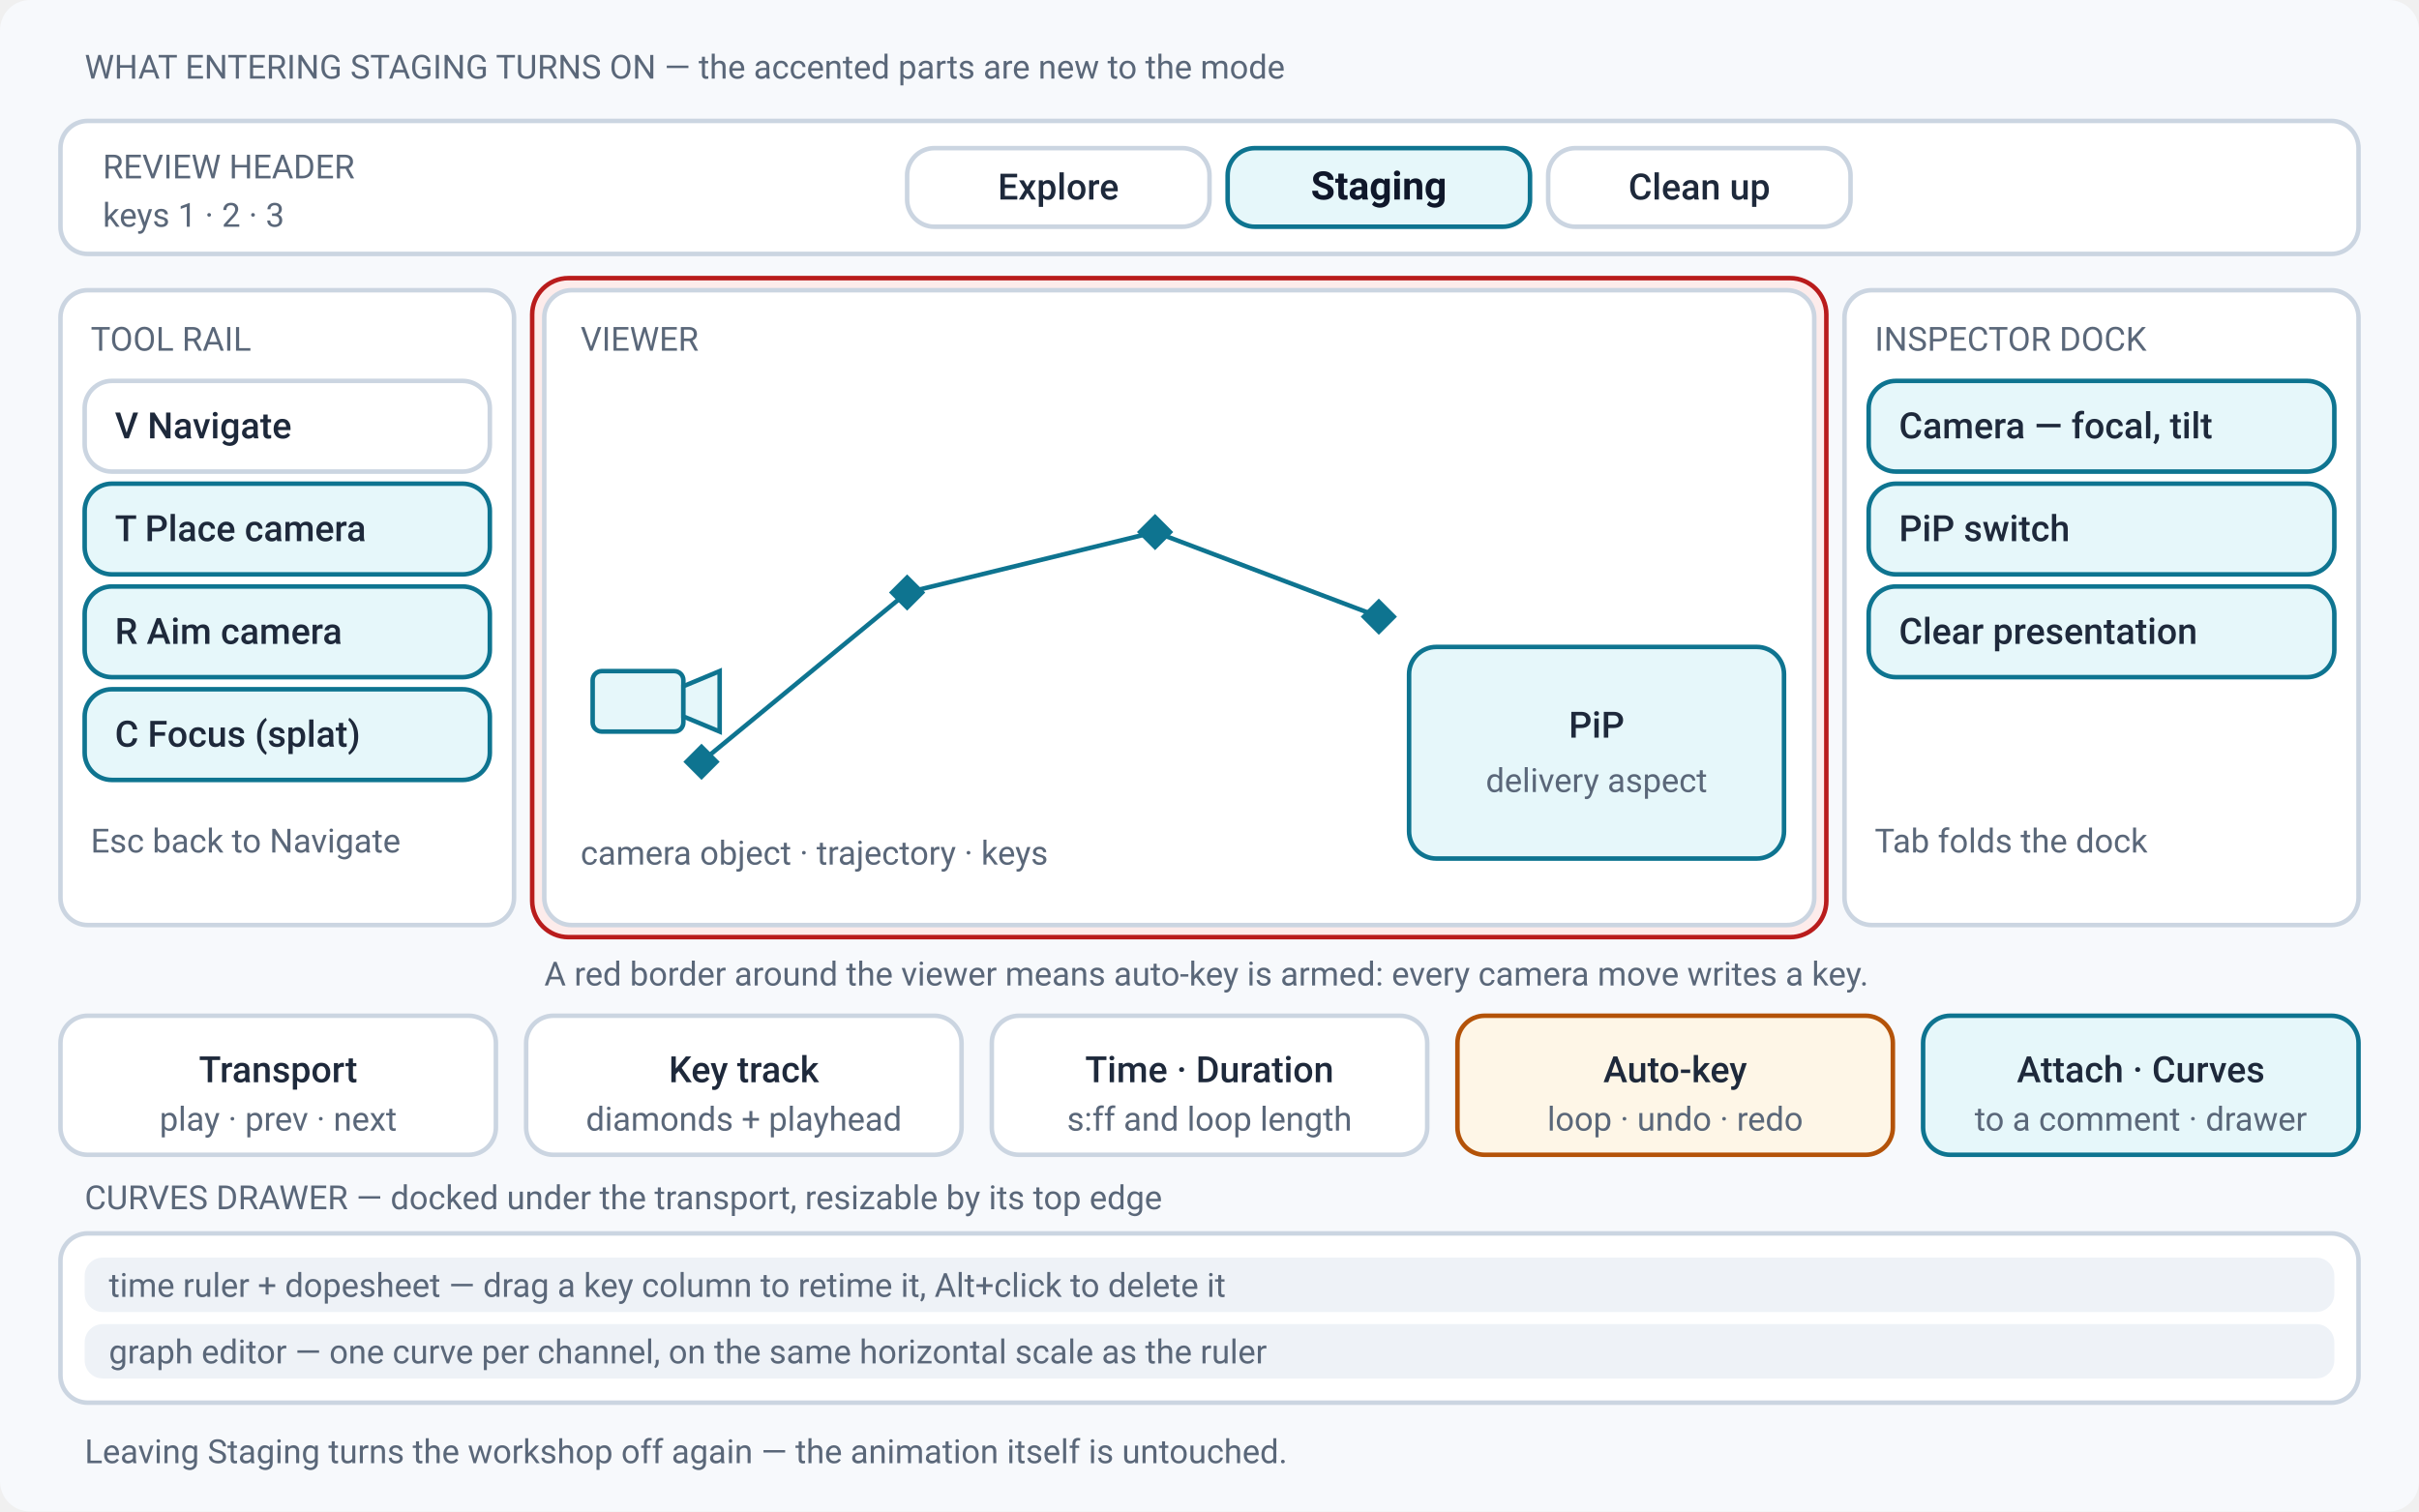
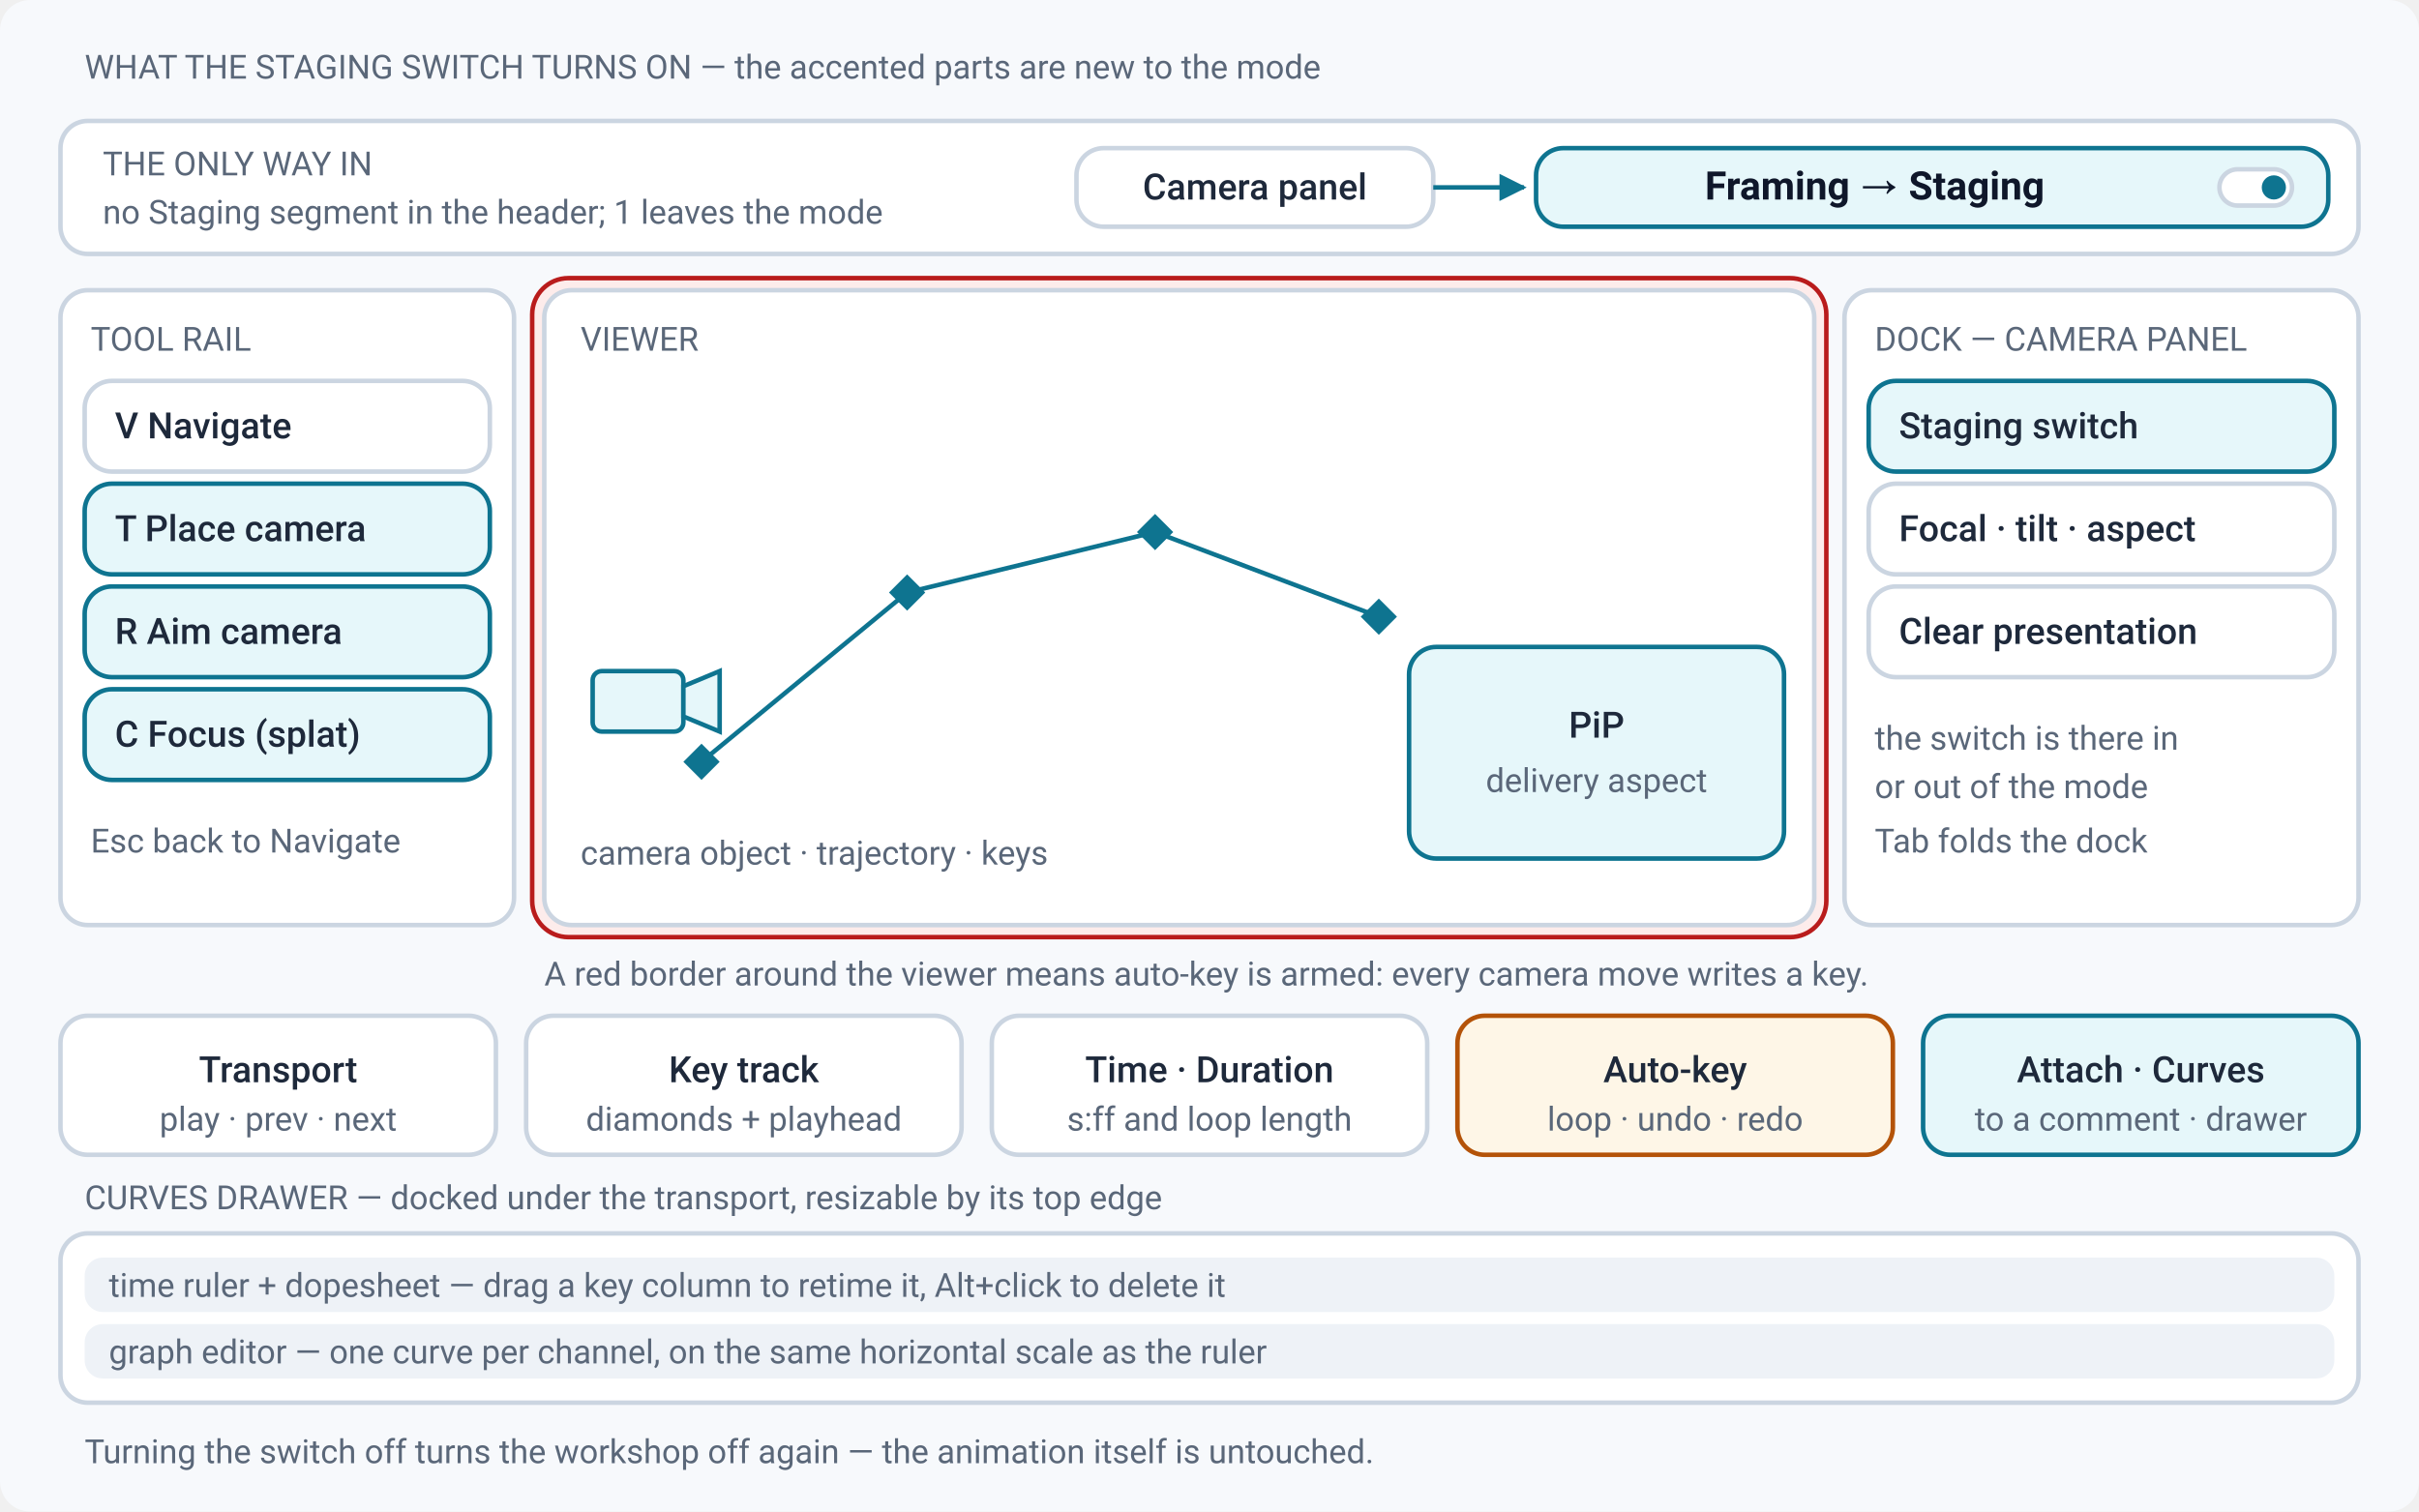
<svg xmlns="http://www.w3.org/2000/svg" viewBox="0 0 800 500" width="800" height="500" role="img" aria-labelledby="stg-title stg-desc">
  <style>
    .bg { fill: #f7f9fc; }
    .panel { fill: #ffffff; stroke: #cbd5e1; stroke-width: 1.5; }
    .panel-a { fill: #e6f7fa; stroke: #0e7490; stroke-width: 1.5; }
    .panel-w { fill: #fef6e7; stroke: #b45309; stroke-width: 1.5; }
    .panel-d { fill: #fdeceb; stroke: #b91c1c; stroke-width: 1.5; }
    .panel-o { fill: #ffffff; stroke: #94a3b8; stroke-width: 1.5; stroke-dasharray: 5 4; }
    .band { fill: #eef2f7; stroke: none; }
    .t { fill: #0f172a; font: 600 13px ui-sans-serif, system-ui, "Segoe UI", Roboto, Helvetica, Arial, sans-serif; }
    .l { fill: #1e293b; font: 500 12px ui-sans-serif, system-ui, "Segoe UI", Roboto, Helvetica, Arial, sans-serif; }
    .d { fill: #5a6779; font: 400 11px ui-sans-serif, system-ui, "Segoe UI", Roboto, Helvetica, Arial, sans-serif; }
    .m { fill: #5a6779; font: 400 11px ui-monospace, SFMono-Regular, Menlo, Consolas, monospace; }
    .a { fill: #0e7490; font: 600 11px ui-sans-serif, system-ui, "Segoe UI", Roboto, Helvetica, Arial, sans-serif; }
    .ok { fill: #15803d; }
    .no { fill: #b91c1c; }
    .conn { stroke: #94a3b8; stroke-width: 1.5; fill: none; }
    .conn-a { stroke: #0e7490; stroke-width: 1.5; fill: none; }
    .conn-o { stroke: #94a3b8; stroke-width: 1.5; fill: none; stroke-dasharray: 5 4; }
    .head { fill: #94a3b8; }
    .head-a { fill: #0e7490; }
    @media (prefers-color-scheme: dark) {
      .bg { fill: #0d121b; }
      .panel { fill: #151b27; stroke: #2a3348; }
      .panel-a { fill: #06262c; stroke: #22d3ee; }
      .panel-w { fill: #2a2109; stroke: #f5b301; }
      .panel-d { fill: #2b1113; stroke: #f87171; }
      .panel-o { fill: #151b27; stroke: #4a5872; }
      .band { fill: #111725; }
      .t { fill: #e6ebef; }
      .l { fill: #cfd7e2; }
      .d { fill: #93a0b4; }
      .m { fill: #93a0b4; }
      .a { fill: #22d3ee; }
      .ok { fill: #34d399; }
      .no { fill: #f87171; }
      .conn { stroke: #4a5872; }
      .conn-a { stroke: #22d3ee; }
      .conn-o { stroke: #4a5872; }
      .head { fill: #4a5872; }
      .head-a { fill: #22d3ee; }
    }
  </style>
  <defs>
    <marker id="arrow" viewBox="0 0 10 10" refX="9" refY="5" markerWidth="6" markerHeight="6" orient="auto-start-reverse">
      <path class="head" d="M0 0 L10 5 L0 10 z" />
    </marker>
    <marker id="arrow-a" viewBox="0 0 10 10" refX="9" refY="5" markerWidth="6" markerHeight="6" orient="auto-start-reverse">
      <path class="head-a" d="M0 0 L10 5 L0 10 z" />
    </marker>
  </defs>
  <rect class="bg" x="0" y="0" width="800" height="500" rx="10" />
-   <text class="d" x="28" y="26">WHAT ENTERING STAGING TURNS ON — the accented parts are new to the mode</text>
+   <text class="d" x="28" y="26">WHAT THE STAGING SWITCH TURNS ON — the accented parts are new to the mode</text>
  <rect class="panel" x="20" y="40" width="760" height="44" rx="9" />
-   <text class="d" x="34" y="59">REVIEW HEADER</text>
-   <text class="d" x="34" y="75">keys 1 · 2 · 3</text>
-   <rect class="panel" x="300" y="49" width="100" height="26" rx="9" />
-   <text class="l" x="350" y="66" text-anchor="middle">Explore</text>
-   <rect class="panel-a" x="406" y="49" width="100" height="26" rx="9" />
-   <text class="t" x="456" y="66" text-anchor="middle">Staging</text>
-   <rect class="panel" x="512" y="49" width="100" height="26" rx="9" />
-   <text class="l" x="562" y="66" text-anchor="middle">Clean up</text>
+   <text class="d" x="34" y="58">THE ONLY WAY IN</text>
+   <text class="d" x="34" y="74">no Staging segment in the header; 1 leaves the mode</text>
+   <rect class="panel" x="356" y="49" width="118" height="26" rx="9" />
+   <text class="l" x="415" y="66" text-anchor="middle">Camera panel</text>
+   <path class="conn-a" d="M474 62 L504 62" marker-end="url(#arrow-a)" />
+   <rect class="panel-a" x="508" y="49" width="262" height="26" rx="9" />
+   <text class="t" x="620" y="66" text-anchor="middle">Framing → Staging</text>
+   <rect class="panel" x="734" y="56" width="24" height="12" rx="6" />
+   <circle class="head-a" cx="752" cy="62" r="4" />
  <rect class="panel" x="20" y="96" width="150" height="210" rx="9" />
  <text class="d" x="30" y="116">TOOL RAIL</text>
  <rect class="panel" x="28" y="126" width="134" height="30" rx="9" />
  <text class="l" x="38" y="145">V   Navigate</text>
  <rect class="panel-a" x="28" y="160" width="134" height="30" rx="9" />
  <text class="l" x="38" y="179">T   Place camera</text>
  <rect class="panel-a" x="28" y="194" width="134" height="30" rx="9" />
  <text class="l" x="38" y="213">R   Aim camera</text>
  <rect class="panel-a" x="28" y="228" width="134" height="30" rx="9" />
  <text class="l" x="38" y="247">C   Focus (splat)</text>
  <text class="d" x="30" y="282">Esc back to Navigate</text>
  <rect class="panel-d" x="176" y="92" width="428" height="218" rx="12" />
  <rect class="panel" x="180" y="96" width="420" height="210" rx="9" />
  <text class="d" x="192" y="116">VIEWER</text>
  <path class="conn-a" d="M232 252 L300 196 L382 176 L456 204" />
  <path class="head-a" d="M232 246 l6 6 l-6 6 l-6 -6 z" />
  <path class="head-a" d="M300 190 l6 6 l-6 6 l-6 -6 z" />
  <path class="head-a" d="M382 170 l6 6 l-6 6 l-6 -6 z" />
  <path class="head-a" d="M456 198 l6 6 l-6 6 l-6 -6 z" />
  <rect class="panel-a" x="196" y="222" width="30" height="20" rx="3" />
  <path class="panel-a" d="M226 227 L238 222 L238 242 L226 237 z" />
  <text class="d" x="192" y="286">camera object · trajectory · keys</text>
  <rect class="panel-a" x="466" y="214" width="124" height="70" rx="9" />
  <text class="l" x="528" y="244" text-anchor="middle">PiP</text>
  <text class="d" x="528" y="262" text-anchor="middle">delivery aspect</text>
  <rect class="panel" x="610" y="96" width="170" height="210" rx="9" />
-   <text class="d" x="620" y="116">INSPECTOR DOCK</text>
+   <text class="d" x="620" y="116">DOCK — CAMERA PANEL</text>
  <rect class="panel-a" x="618" y="126" width="154" height="30" rx="9" />
-   <text class="l" x="628" y="145">Camera — focal, tilt</text>
-   <rect class="panel-a" x="618" y="160" width="154" height="30" rx="9" />
-   <text class="l" x="628" y="179">PiP switch</text>
-   <rect class="panel-a" x="618" y="194" width="154" height="30" rx="9" />
+   <text class="l" x="628" y="145">Staging switch</text>
+   <rect class="panel" x="618" y="160" width="154" height="30" rx="9" />
+   <text class="l" x="628" y="179">Focal · tilt · aspect</text>
+   <rect class="panel" x="618" y="194" width="154" height="30" rx="9" />
  <text class="l" x="628" y="213">Clear presentation</text>
+   <text class="d" x="620" y="248">the switch is there in</text>
+   <text class="d" x="620" y="264">or out of the mode</text>
  <text class="d" x="620" y="282">Tab folds the dock</text>
  <text class="d" x="180" y="326">A red border around the viewer means auto-key is armed: every camera move writes a key.</text>
  <rect class="panel" x="20" y="336" width="144" height="46" rx="9" />
  <text class="l" x="92" y="358" text-anchor="middle">Transport</text>
  <text class="d" x="92" y="374" text-anchor="middle">play · prev · next</text>
  <rect class="panel" x="174" y="336" width="144" height="46" rx="9" />
  <text class="l" x="246" y="358" text-anchor="middle">Key track</text>
  <text class="d" x="246" y="374" text-anchor="middle">diamonds + playhead</text>
  <rect class="panel" x="328" y="336" width="144" height="46" rx="9" />
  <text class="l" x="400" y="358" text-anchor="middle">Time · Duration</text>
  <text class="d" x="400" y="374" text-anchor="middle">s:ff and loop length</text>
  <rect class="panel-w" x="482" y="336" width="144" height="46" rx="9" />
  <text class="l" x="554" y="358" text-anchor="middle">Auto-key</text>
  <text class="d" x="554" y="374" text-anchor="middle">loop · undo · redo</text>
  <rect class="panel-a" x="636" y="336" width="144" height="46" rx="9" />
  <text class="l" x="708" y="358" text-anchor="middle">Attach · Curves</text>
  <text class="d" x="708" y="374" text-anchor="middle">to a comment · drawer</text>
  <text class="d" x="28" y="400">CURVES DRAWER — docked under the transport, resizable by its top edge</text>
  <rect class="panel" x="20" y="408" width="760" height="56" rx="9" />
  <rect class="band" x="28" y="416" width="744" height="18" rx="6" />
  <text class="d" x="36" y="429">time ruler + dopesheet — drag a key column to retime it, Alt+click to delete it</text>
  <rect class="band" x="28" y="438" width="744" height="18" rx="6" />
  <text class="d" x="36" y="451">graph editor — one curve per channel, on the same horizontal scale as the ruler</text>
-   <text class="d" x="28" y="484">Leaving Staging turns the workshop off again — the animation itself is untouched.</text>
+   <text class="d" x="28" y="484">Turning the switch off turns the workshop off again — the animation itself is untouched.</text>
</svg>
